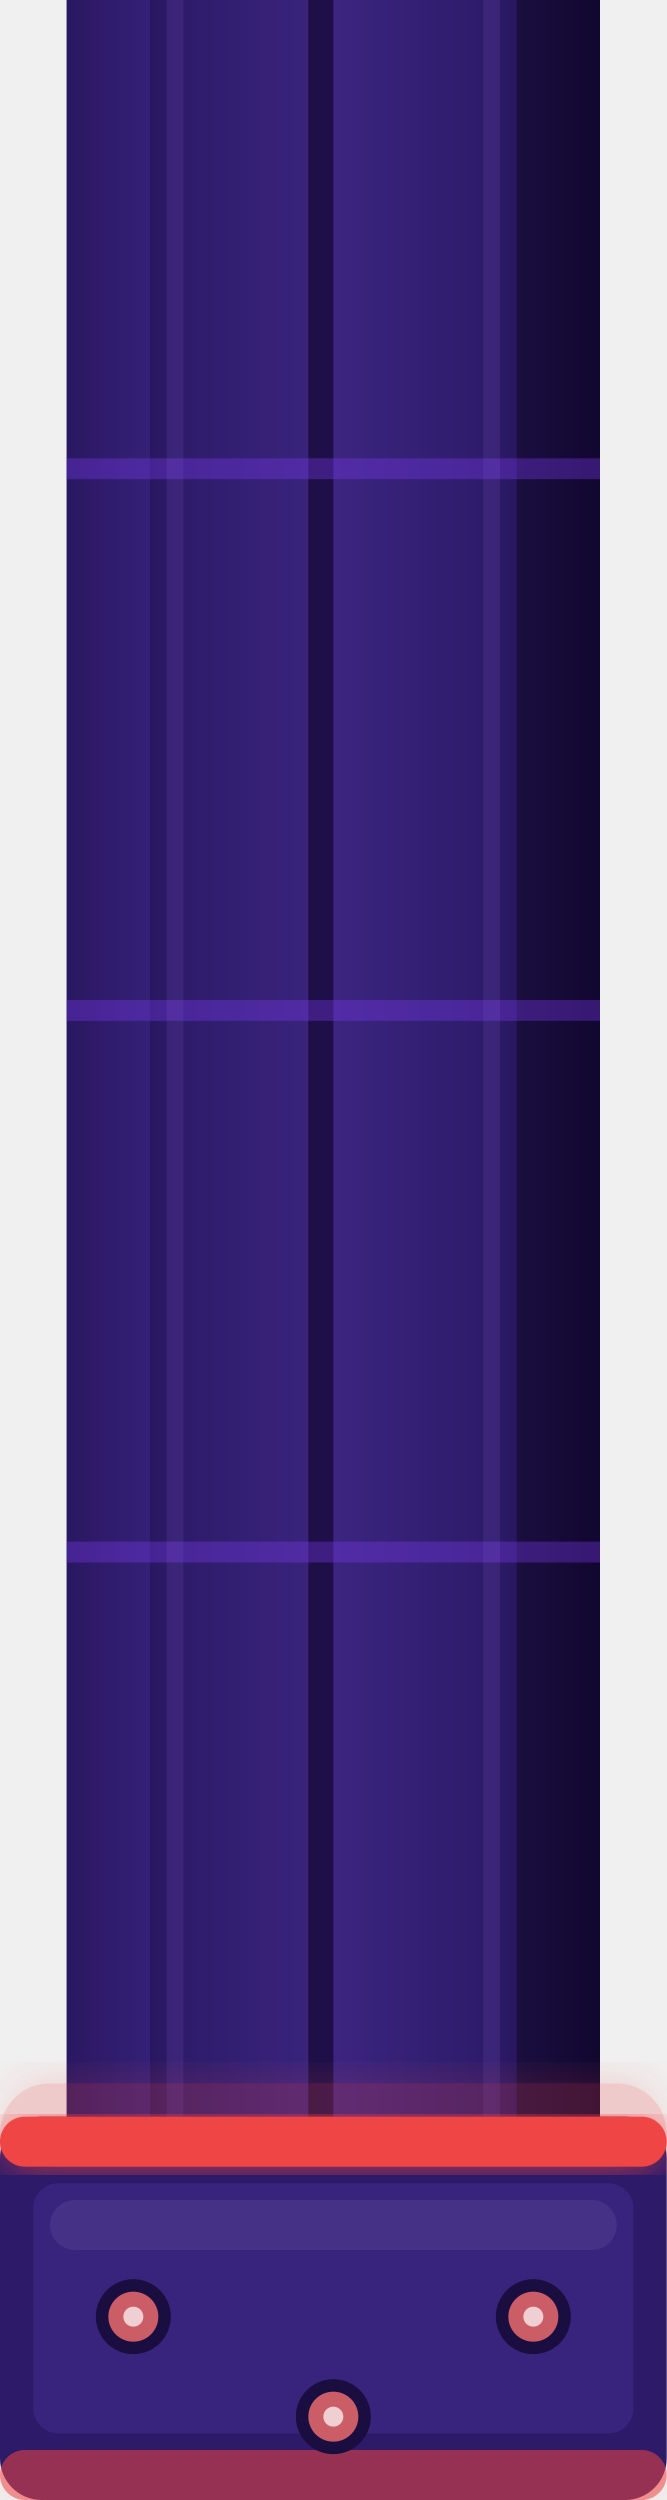
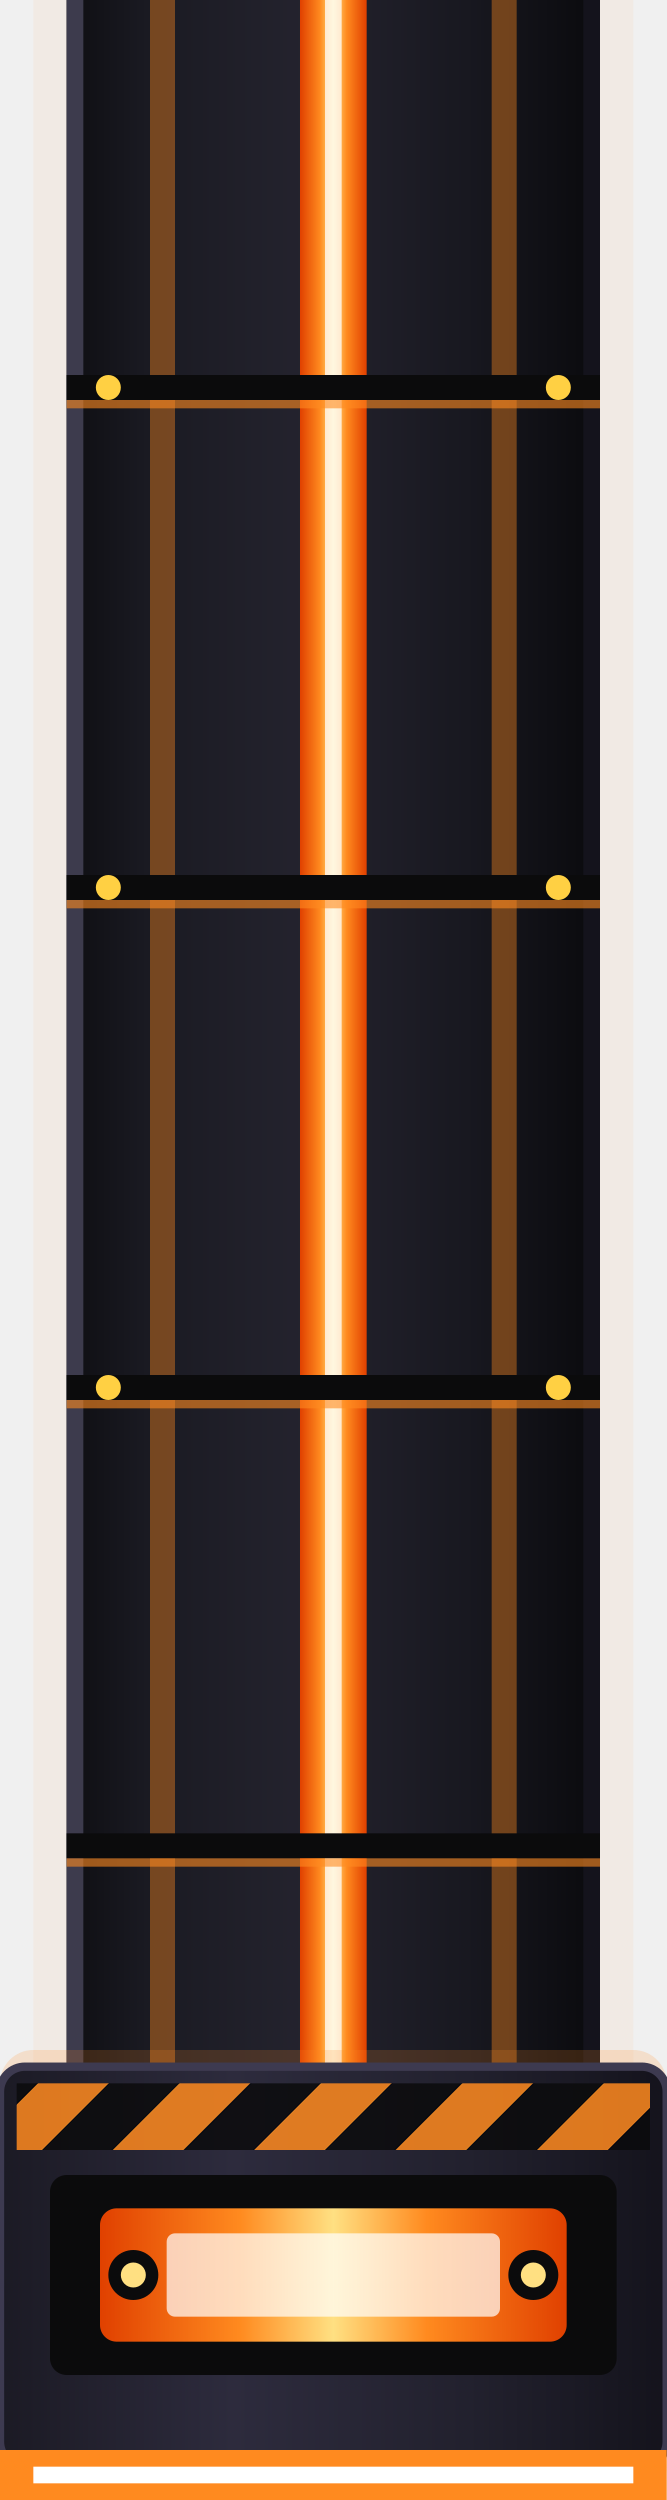
<svg xmlns="http://www.w3.org/2000/svg" width="80" height="300" viewBox="0 0 80 300">
  <defs>
-     <filter id="rimGlow" x="-10%" y="-5%" width="120%" height="120%">
-       <feGaussianBlur stdDeviation="3" result="blur" />
-       <feMerge>
-         <feMergeNode in="blur" />
-         <feMergeNode in="SourceGraphic" />
-       </feMerge>
-     </filter>
-     <linearGradient id="pipeGrad" x1="0%" y1="0%" x2="100%" y2="0%">
-       <stop offset="0%" stop-color="#180840" />
-       <stop offset="20%" stop-color="#2D1B69" />
-       <stop offset="50%" stop-color="#3B2580" />
-       <stop offset="80%" stop-color="#2D1B69" />
-       <stop offset="100%" stop-color="#180840" />
+     <linearGradient id="armorGrad" x1="0%" y1="0%" x2="100%" y2="0%">
+       <stop offset="0%" stop-color="#0E0E12" />
+       <stop offset="15%" stop-color="#1A1A22" />
+       <stop offset="45%" stop-color="#24232E" />
+       <stop offset="75%" stop-color="#181820" />
+       <stop offset="100%" stop-color="#0A0A0D" />
    </linearGradient>
+     <linearGradient id="energyCore" x1="0%" y1="0%" x2="100%" y2="0%">
+       <stop offset="0%" stop-color="#E04000" />
+       <stop offset="30%" stop-color="#FF8A1F" />
+       <stop offset="50%" stop-color="#FFE082" />
+       <stop offset="70%" stop-color="#FF8A1F" />
+       <stop offset="100%" stop-color="#E04000" />
+     </linearGradient>
+     <linearGradient id="collarGrad" x1="0%" y1="0%" x2="100%" y2="0%">
+       <stop offset="0%" stop-color="#1B1A24" />
+       <stop offset="35%" stop-color="#2D2B3D" />
+       <stop offset="70%" stop-color="#22212E" />
+       <stop offset="100%" stop-color="#14131C" />
+     </linearGradient>
+     <pattern id="hazardStripes" width="12" height="12" patternTransform="rotate(45 0 0)" patternUnits="userSpaceOnUse">
+       <rect x="0" y="0" width="6" height="12" fill="#FF8A1F" />
+       <rect x="6" y="0" width="6" height="12" fill="#0B0B0C" />
+     </pattern>
  </defs>
-   <rect x="8" y="0" width="64" height="260" fill="url(#pipeGrad)" />
-   <rect x="8" y="0" width="10" height="260" fill="#4A35A0" opacity="0.35" />
-   <rect x="62" y="0" width="10" height="260" fill="#0C0520" opacity="0.5" />
-   <rect x="37" y="0" width="3" height="260" fill="#120630" opacity="0.7" />
-   <rect x="8" y="55" width="64" height="2.5" fill="#7C3AED" opacity="0.35" />
-   <rect x="8" y="120" width="64" height="2.5" fill="#7C3AED" opacity="0.35" />
-   <rect x="8" y="185" width="64" height="2.5" fill="#7C3AED" opacity="0.35" />
-   <rect x="20" y="0" width="2" height="260" fill="#9D71E8" opacity="0.12" />
-   <rect x="58" y="0" width="2" height="260" fill="#9D71E8" opacity="0.12" />
-   <rect x="0" y="250" width="80" height="50" rx="6" fill="#EF4444" opacity="0.22" filter="url(#rimGlow)" />
-   <rect x="0" y="254" width="80" height="46" rx="5" fill="#2D1B69" />
-   <rect x="0" y="254" width="80" height="6" rx="3" fill="#EF4444" filter="url(#rimGlow)" />
-   <rect x="4" y="262" width="72" height="30" rx="3" fill="#3B2580" opacity="0.9" />
-   <rect x="6" y="264" width="68" height="6" rx="3" fill="#FFFFFF" opacity="0.06" />
-   <rect x="0" y="294" width="80" height="6" rx="3" fill="#EF4444" opacity="0.55" />
-   <circle cx="16" cy="278" r="4.5" fill="#1A0D40" />
-   <circle cx="16" cy="278" r="3" fill="#F87171" opacity="0.8" />
-   <circle cx="16" cy="278" r="1.2" fill="#FFFFFF" opacity="0.7" />
-   <circle cx="64" cy="278" r="4.5" fill="#1A0D40" />
-   <circle cx="64" cy="278" r="3" fill="#F87171" opacity="0.8" />
-   <circle cx="64" cy="278" r="1.2" fill="#FFFFFF" opacity="0.7" />
-   <circle cx="40" cy="290" r="4.5" fill="#1A0D40" />
-   <circle cx="40" cy="290" r="3" fill="#F87171" opacity="0.8" />
-   <circle cx="40" cy="290" r="1.2" fill="#FFFFFF" opacity="0.7" />
+   <rect x="4" y="0" width="72" height="250" fill="#FF8A1F" opacity="0.06" />
+   <rect x="8" y="0" width="64" height="252" fill="url(#armorGrad)" />
+   <rect x="8" y="0" width="2" height="252" fill="#3D3B4D" />
+   <rect x="70" y="0" width="2" height="252" fill="#14131C" />
+   <rect x="36" y="0" width="8" height="252" fill="url(#energyCore)" />
+   <rect x="39" y="0" width="2" height="252" fill="#FFFFFF" opacity="0.75" />
+   <rect x="18" y="0" width="3" height="252" fill="#FF8A1F" opacity="0.4" />
+   <rect x="59" y="0" width="3" height="252" fill="#FF8A1F" opacity="0.4" />
+   <rect x="8" y="45" width="64" height="3" fill="#0B0B0C" />
+   <rect x="8" y="48" width="64" height="1" fill="#FF8A1F" opacity="0.6" />
+   <circle cx="13" cy="46.5" r="1.5" fill="#FFD043" />
+   <circle cx="67" cy="46.5" r="1.5" fill="#FFD043" />
+   <rect x="8" y="105" width="64" height="3" fill="#0B0B0C" />
+   <rect x="8" y="108" width="64" height="1" fill="#FF8A1F" opacity="0.6" />
+   <circle cx="13" cy="106.5" r="1.5" fill="#FFD043" />
+   <circle cx="67" cy="106.5" r="1.5" fill="#FFD043" />
+   <rect x="8" y="165" width="64" height="3" fill="#0B0B0C" />
+   <rect x="8" y="168" width="64" height="1" fill="#FF8A1F" opacity="0.6" />
+   <circle cx="13" cy="166.5" r="1.5" fill="#FFD043" />
+   <circle cx="67" cy="166.5" r="1.5" fill="#FFD043" />
+   <rect x="8" y="220" width="64" height="3" fill="#0B0B0C" />
+   <rect x="8" y="223" width="64" height="1" fill="#FF8A1F" opacity="0.6" />
+   <rect x="0" y="246" width="80" height="54" rx="4" fill="#FF8A1F" opacity="0.18" />
+   <rect x="0" y="248" width="80" height="48" rx="3" fill="url(#collarGrad)" stroke="#3D3A50" stroke-width="1" />
+   <rect x="2" y="250" width="76" height="8" fill="url(#hazardStripes)" opacity="0.85" />
+   <rect x="6" y="261" width="68" height="24" rx="2" fill="#0B0B0C" />
+   <rect x="12" y="265" width="56" height="16" rx="2" fill="url(#energyCore)" />
+   <rect x="20" y="268" width="40" height="10" rx="1" fill="#FFFFFF" opacity="0.7" />
+   <circle cx="16" cy="273" r="3" fill="#0B0B0C" />
+   <circle cx="16" cy="273" r="1.5" fill="#FFE082" />
+   <circle cx="64" cy="273" r="3" fill="#0B0B0C" />
+   <circle cx="64" cy="273" r="1.5" fill="#FFE082" />
+   <rect x="0" y="294" width="80" height="6" fill="#FF8A1F" />
+   <rect x="4" y="296" width="72" height="2" fill="#FFFFFF" />
</svg>
